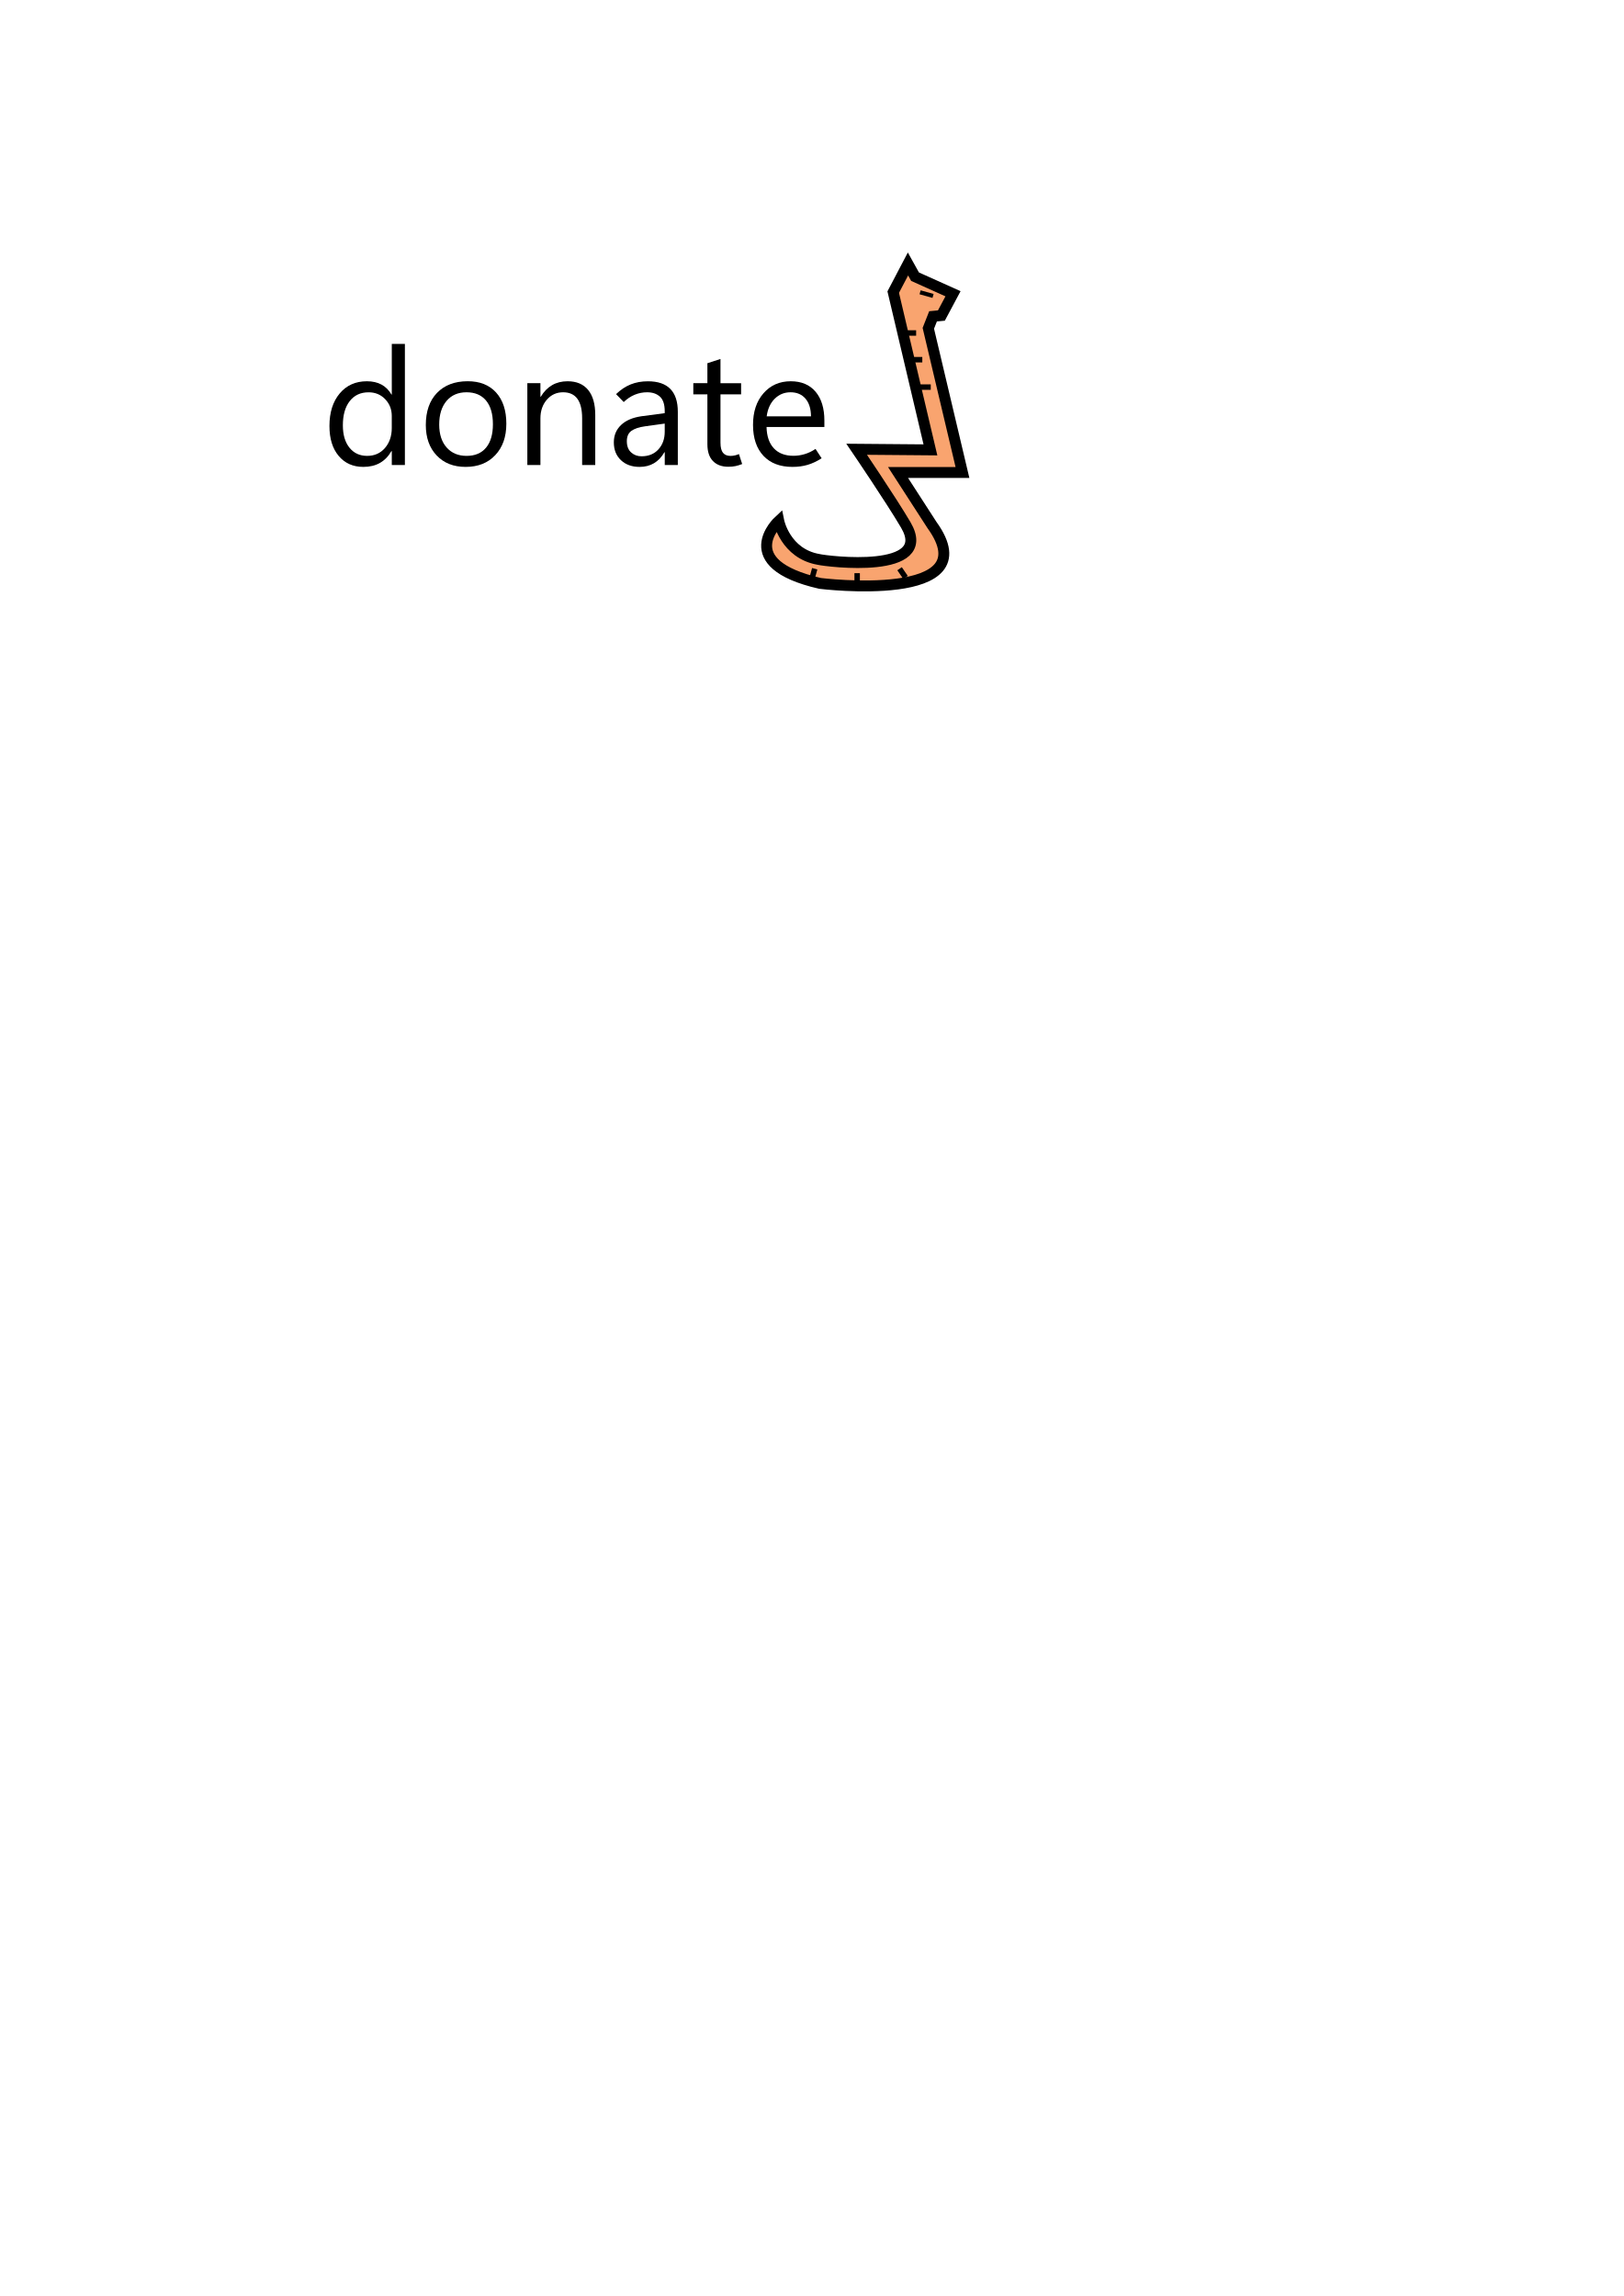
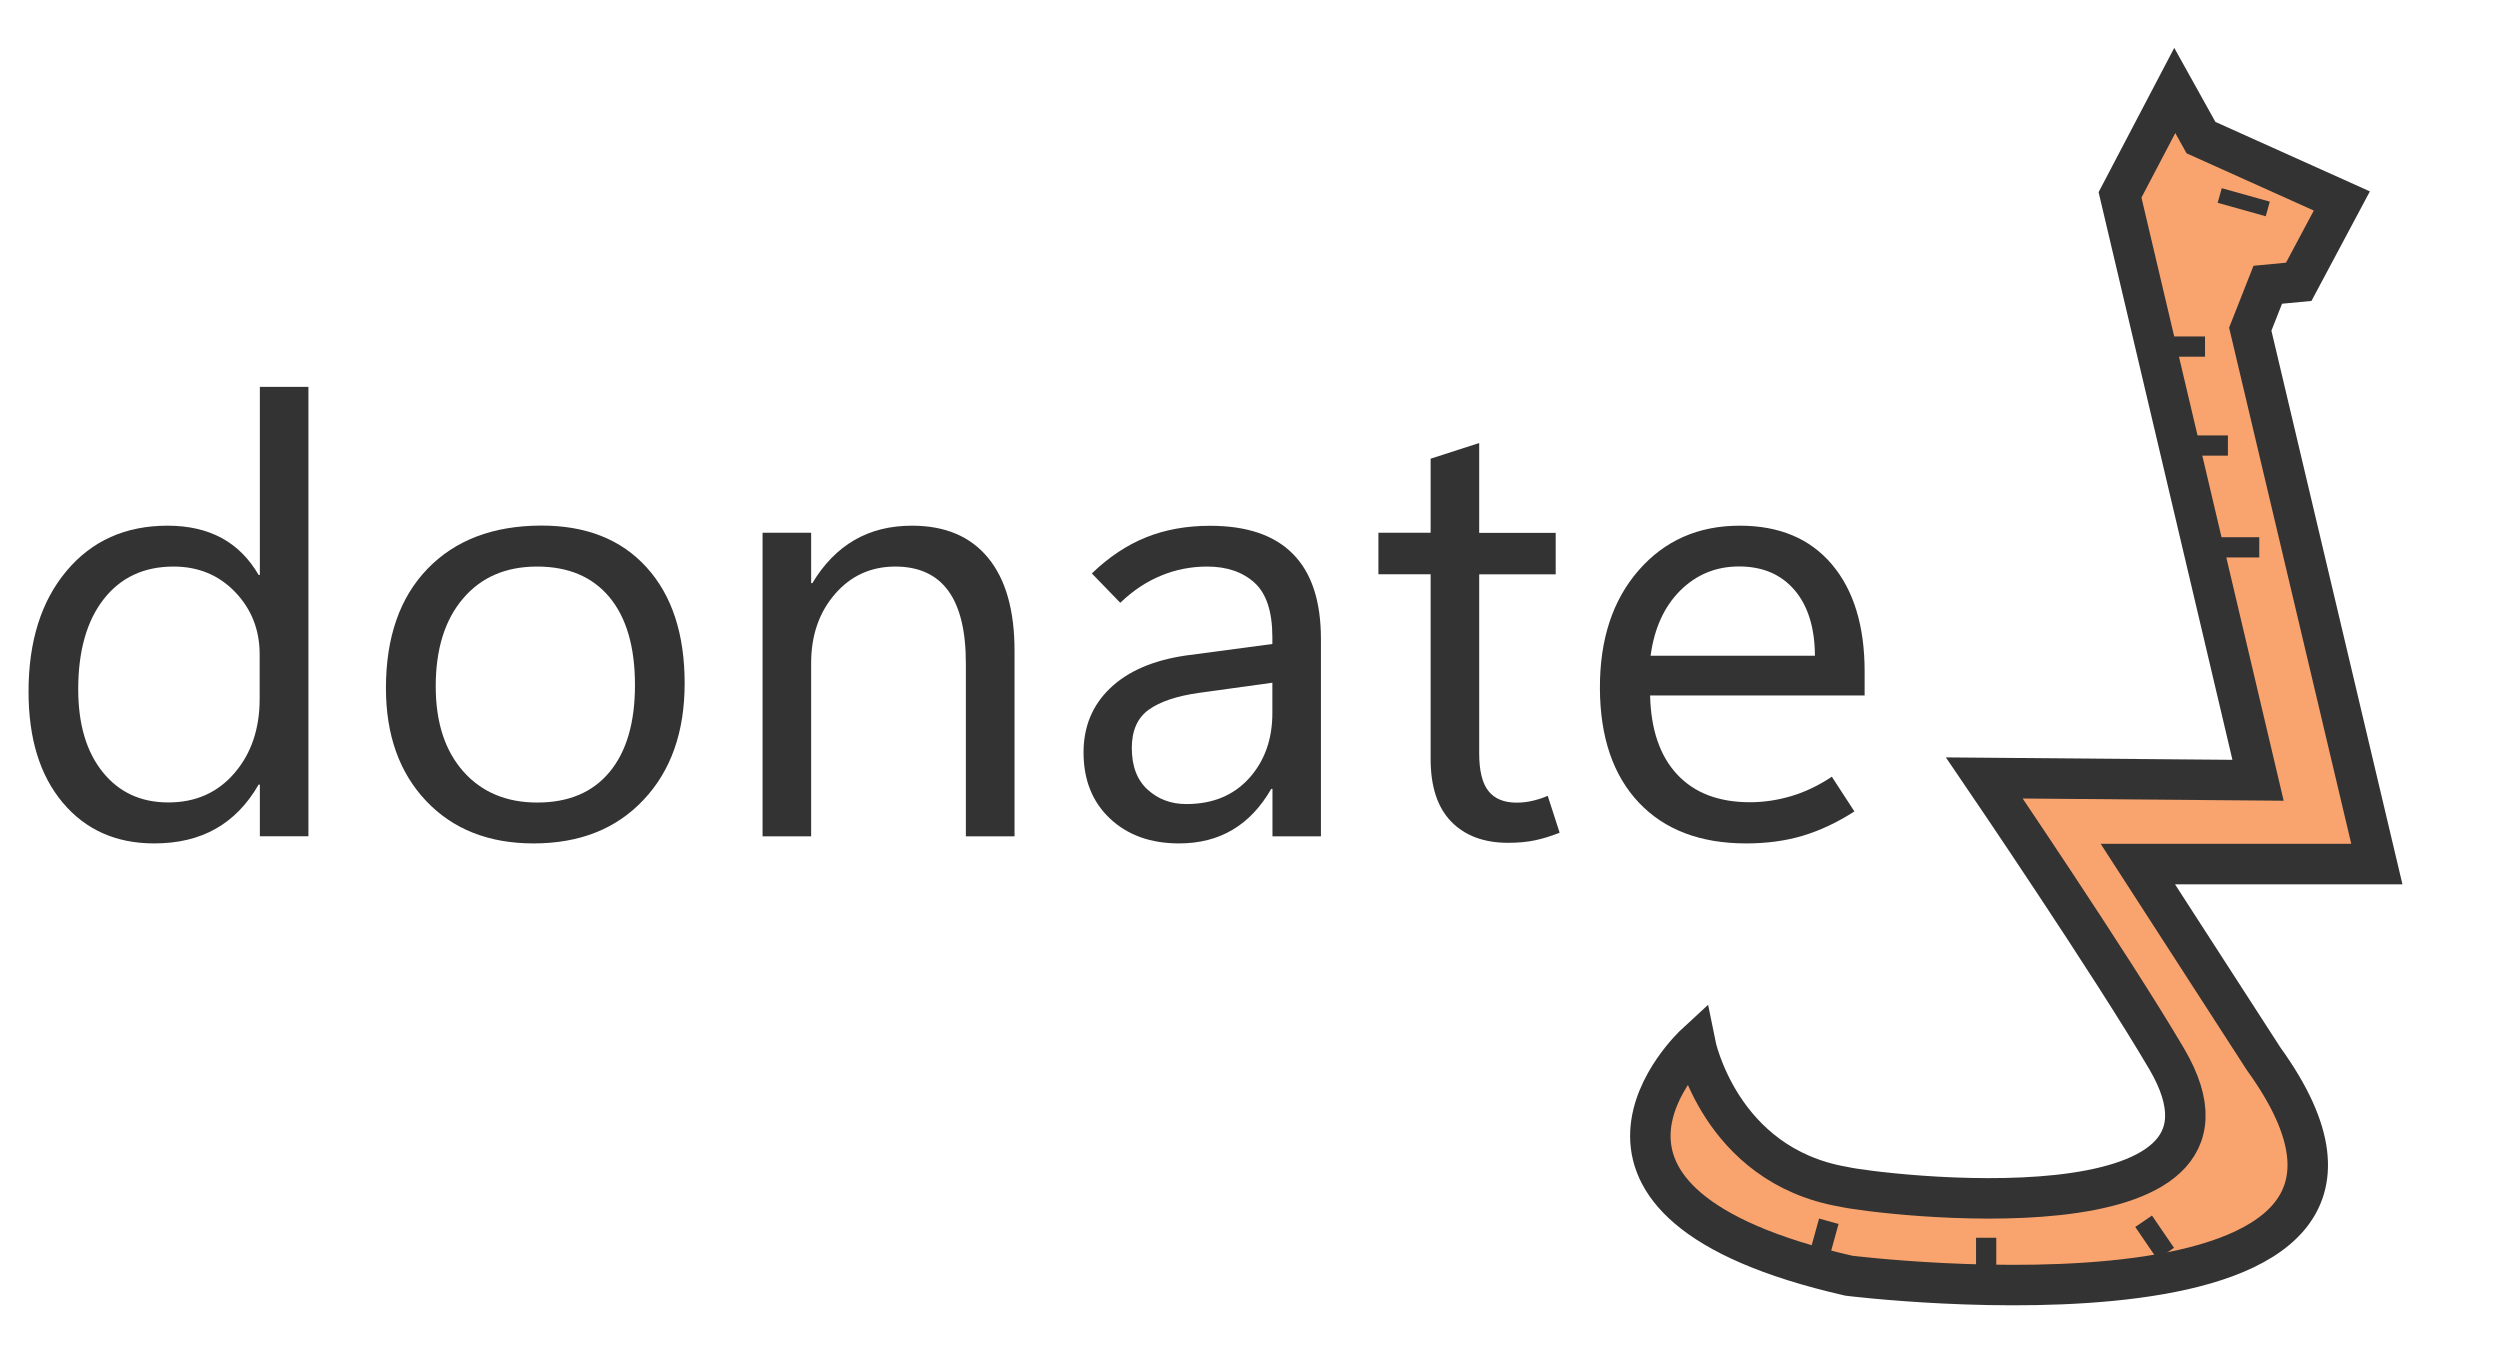
- <svg xmlns="http://www.w3.org/2000/svg" version="1.1" x="0px" y="0px" viewBox="0 0 595.28 841.89" style="enable-background:new 0 0 595.28 841.89;" xml:space="preserve">
+ <svg xmlns="http://www.w3.org/2000/svg" version="1.1" x="0px" y="0px" viewBox="0 0 247.06 132.82" style="enable-background:new 0 0 247.06 132.82;" xml:space="preserve">
  <style type="text/css">
	.st0{display:none;}
- 	.st1{display:inline;fill:#F9A46F;stroke:#000000;stroke-width:1.5;stroke-miterlimit:10;}
- 	.st2{display:inline;fill:#F9A46F;stroke:#000000;stroke-width:4;stroke-miterlimit:10;}
- 	.st3{display:inline;fill:none;stroke:#000000;stroke-width:3;stroke-miterlimit:10;}
- 	.st4{display:inline;fill:#788062;stroke:#000000;stroke-width:3;stroke-miterlimit:10;}
- 	.st5{fill:none;stroke:#000000;stroke-miterlimit:10;}
- 	.st6{fill:#F9A46F;stroke:#000000;stroke-width:4;stroke-miterlimit:10;}
- 	.st7{display:none;fill:none;stroke:#000000;stroke-width:1.5;stroke-miterlimit:10;}
- 	.st8{fill:none;stroke:#000000;stroke-width:1.5;stroke-miterlimit:10;}
- 	.st9{fill:none;stroke:#000000;stroke-width:2;stroke-miterlimit:10;}
+ 	.st1{display:inline;fill:#f9a46f;stroke:#333333;stroke-width:1.5;stroke-miterlimit:10;}
+ 	.st2{display:inline;fill:#f9a46f;stroke:#333333;stroke-width:5;stroke-miterlimit:10;}
+ 	.st3{display:inline;fill:none;stroke:#333333;stroke-width:3;stroke-miterlimit:10;}
+ 	.st4{display:inline;fill:#788062;stroke:#333333;stroke-width:3;stroke-miterlimit:10;}
+ 	.st5{fill:none;stroke:#333333;stroke-miterlimit:10;}
+ 	.st6{fill:#f9a46f;stroke:#333333;stroke-width:4;stroke-miterlimit:10;}
+ 	.st7{display:none;fill:none;stroke:#333333;stroke-width:1.5;stroke-miterlimit:10;}
+ 	.st8{fill:none;stroke:#333333;stroke-width:1.5;stroke-miterlimit:10;}
+ 	.st9{fill:none;stroke:#333333;stroke-width:2;stroke-miterlimit:10;}
</style>
  <g id="Layer_2" class="st0">
-     <rect x="47.29" y="68.16" class="st1" width="403.45" height="173.81" />
+     <rect x="-70.67" y="-19.69" class="st1" width="403.45" height="173.81" fill="#333333" />
  </g>
  <g id="Layer_4" class="st0">
-     <path class="st2" d="M110.71,144.36c-0.15-1.16-1.02-7.77-7.07-10.47c-2.71-1.21-6.82-1.79-10.61,0c-4.69,2.22-5.61,5.01-5.73,5.58   l-0.08,1.64l0-0.1c0.08-1.55-1.12-4.91-5.81-7.13c-2.5-1.18-6.53-1.82-10.61,0c-6.05,2.7-6.92,9.31-7.07,10.47   c-1.03,7.79,5.08,14.09,9.35,18.48c3.23,3.33,8.94,6.29,12.7,8.2l1.3,0.66c0.37-0.21-0.53,0.27,0,0c0.52,0.27-0.37-0.21,0,0   l1.3-0.65c3.84-1.91,9.76-4.88,13-8.21C105.62,158.45,111.73,152.14,110.71,144.36z" />
-     <path class="st3" d="M63.6,148.42" />
-     <path class="st3" d="M75.41,145.64" />
-     <line class="st4" x1="74.62" y1="150.4" x2="67.17" y2="153.79" />
-     <line class="st4" x1="78.55" y1="156.18" x2="72.16" y2="160.06" />
-     <line class="st4" x1="82.92" y1="161.49" x2="77.59" y2="166.05" />
-     <line class="st4" x1="99.55" y1="150.29" x2="107" y2="153.68" />
-     <line class="st4" x1="95.62" y1="156.07" x2="102.01" y2="159.95" />
-     <line class="st4" x1="91.26" y1="161.38" x2="96.58" y2="165.94" />
+     <path class="st2" d="M-7.26,56.51c-0.15-1.16-1.02-7.77-7.07-10.47c-2.71-1.21-6.82-1.79-10.61,0c-4.69,2.22-5.61,5.01-5.73,5.58   l-0.08,1.64l0-0.1c0.08-1.55-1.12-4.91-5.81-7.13c-2.5-1.18-6.53-1.82-10.61,0c-6.05,2.7-6.92,9.31-7.07,10.47   c-1.03,7.79,5.08,14.09,9.35,18.48c3.23,3.33,8.94,6.29,12.7,8.2l1.3,0.66c0.37-0.21-0.53,0.27,0,0c0.52,0.27-0.37-0.21,0,0   l1.3-0.65c3.84-1.91,9.76-4.88,13-8.21C-12.34,70.59-6.23,64.29-7.26,56.51z" fill="#333333" />
+     <path class="st3" d="M-54.36,60.57" fill="#333333" />
+     <path class="st3" d="M-42.56,57.79" fill="#333333" />
+     <line class="st4" x1="-43.34" y1="62.55" x2="-50.79" y2="65.94" fill="#333333" />
+     <line class="st4" x1="-39.41" y1="68.32" x2="-45.8" y2="72.2" fill="#333333" />
+     <line class="st4" x1="-35.05" y1="73.64" x2="-40.37" y2="78.2" fill="#333333" />
+     <line class="st4" x1="-18.41" y1="62.44" x2="-10.96" y2="65.83" fill="#333333" />
+     <line class="st4" x1="-22.34" y1="68.21" x2="-15.95" y2="72.09" fill="#333333" />
+     <line class="st4" x1="-26.71" y1="73.53" x2="-21.38" y2="78.09" fill="#333333" />
  </g>
  <g id="Layer_1">
    <g>
      <g>
-         <path d="M143.51,165.4c-1.11,1.93-2.52,3.38-4.23,4.35c-1.71,0.97-3.74,1.45-6.08,1.45c-3.77,0-6.78-1.34-9.04-4.03     c-2.26-2.69-3.38-6.34-3.38-10.97c0-4.96,1.25-8.94,3.75-11.92c2.5-2.99,5.83-4.48,9.99-4.48c2.07,0,3.85,0.41,5.35,1.22     c1.49,0.81,2.71,2.03,3.65,3.65h0.12v-18.57h4.8v44.41h-4.8v-5.1H143.51z M125.7,155.97c0,3.46,0.81,6.19,2.42,8.19     c1.61,2,3.77,3,6.49,3c2.7,0,4.87-0.97,6.53-2.9c1.66-1.93,2.49-4.38,2.49-7.32v-4.42c0-2.42-0.81-4.47-2.42-6.15     c-1.61-1.68-3.64-2.52-6.08-2.52c-2.93,0-5.23,1.07-6.91,3.22C126.54,149.21,125.7,152.18,125.7,155.97z" />
-         <path d="M170.7,171.2c-4.43,0-7.97-1.4-10.62-4.2c-2.65-2.8-3.97-6.52-3.97-11.15c0-5.02,1.37-8.95,4.1-11.78     c2.73-2.83,6.46-4.26,11.19-4.28c4.47-0.02,7.96,1.36,10.47,4.13c2.51,2.77,3.76,6.59,3.76,11.46c0,4.8-1.35,8.64-4.06,11.51     C178.88,169.77,175.25,171.2,170.7,171.2z M171.05,167.16c3.11,0,5.49-1.01,7.16-3.03s2.5-4.88,2.5-8.57     c0-3.77-0.84-6.67-2.52-8.69c-1.68-2.02-4.06-3.03-7.15-3.03c-3.09,0-5.53,1.05-7.32,3.16c-1.8,2.11-2.7,5-2.7,8.67     c0,3.56,0.91,6.36,2.72,8.41S168,167.16,171.05,167.16z" />
-         <path d="M218.22,170.5h-4.8v-17.11c0-3.18-0.58-5.57-1.74-7.16c-1.16-1.59-2.91-2.39-5.23-2.39c-2.4,0-4.39,0.9-5.96,2.71     c-1.57,1.81-2.36,4.09-2.36,6.84v17.11h-4.8v-30h4.8v4.98h0.12c1.13-1.89,2.52-3.31,4.16-4.26c1.64-0.95,3.53-1.42,5.68-1.42     c3.28,0,5.79,1.06,7.53,3.18c1.74,2.12,2.61,5.18,2.61,9.18V170.5z" />
-         <path d="M248.51,170.5h-4.8v-4.69h-0.12c-1.04,1.8-2.31,3.15-3.82,4.04c-1.51,0.9-3.28,1.35-5.29,1.35     c-2.81,0-5.09-0.82-6.83-2.46c-1.74-1.64-2.61-3.82-2.61-6.53c0-2.56,0.88-4.68,2.64-6.36c1.76-1.68,4.25-2.75,7.47-3.22     l8.55-1.14v-0.67c0-2.52-0.59-4.31-1.76-5.38c-1.17-1.06-2.73-1.6-4.69-1.6c-1.56,0-3.07,0.29-4.51,0.88     c-1.45,0.59-2.8,1.48-4.07,2.7l-2.81-2.9c1.68-1.62,3.47-2.81,5.36-3.57c1.89-0.76,4-1.14,6.33-1.14c3.63,0,6.37,0.93,8.2,2.8     c1.84,1.87,2.75,4.66,2.75,8.39V170.5z M243.7,158.31v-2.99l-7.24,1c-2.21,0.31-3.87,0.87-4.98,1.67     c-1.11,0.8-1.67,2.06-1.67,3.78c0,1.8,0.52,3.17,1.57,4.12c1.04,0.95,2.32,1.42,3.82,1.42c2.6,0,4.66-0.85,6.2-2.55     C242.94,163.06,243.7,160.91,243.7,158.31z" />
-         <path d="M272.09,170.15c-0.82,0.33-1.63,0.58-2.42,0.75c-0.79,0.17-1.68,0.25-2.68,0.25c-2.38,0-4.25-0.7-5.61-2.09     c-1.36-1.4-2.04-3.46-2.04-6.2V144.6h-5.16v-4.1h5.16v-7.32l4.8-1.55v8.88h7.56v4.1h-7.56v17.7c0,1.72,0.31,2.96,0.92,3.72     s1.54,1.14,2.77,1.14c0.59,0,1.15-0.07,1.7-0.21c0.55-0.14,1.01-0.29,1.38-0.47L272.09,170.15z" />
-         <path d="M302.24,156.58h-21.21c0.08,3.38,0.97,5.98,2.68,7.81c1.71,1.83,4.11,2.74,7.19,2.74c1.35,0,2.7-0.2,4.06-0.6     c1.36-0.4,2.7-1.04,4.03-1.92l2.23,3.43c-1.7,1.09-3.4,1.89-5.1,2.4s-3.56,0.76-5.6,0.76c-4.53,0-8.07-1.35-10.61-4.04     c-2.54-2.7-3.82-6.46-3.84-11.28c-0.02-4.82,1.25-8.71,3.82-11.66c2.57-2.95,5.9-4.42,10-4.42c3.91,0,6.94,1.27,9.1,3.82     c2.16,2.55,3.24,6.08,3.24,10.59V156.58z M297.32,152.66c-0.02-2.77-0.69-4.94-2.02-6.49c-1.33-1.55-3.15-2.33-5.48-2.33     c-2.29,0-4.22,0.8-5.82,2.39c-1.59,1.59-2.56,3.74-2.92,6.43H297.32z" />
+         <path d="M25.55,77.55c-1.11,1.93-2.52,3.38-4.23,4.35c-1.71,0.97-3.74,1.45-6.08,1.45c-3.77,0-6.78-1.34-9.04-4.03     c-2.26-2.69-3.38-6.34-3.38-10.97c0-4.96,1.25-8.94,3.75-11.92c2.5-2.99,5.83-4.48,9.99-4.48c2.07,0,3.85,0.41,5.35,1.22     c1.49,0.81,2.71,2.03,3.65,3.65h0.12V38.23h4.8v44.41h-4.8v-5.1H25.55z M7.73,68.11c0,3.46,0.81,6.19,2.42,8.19     c1.61,2,3.77,3,6.49,3c2.7,0,4.87-0.97,6.53-2.9c1.66-1.93,2.49-4.38,2.49-7.32v-4.42c0-2.42-0.81-4.47-2.42-6.15     c-1.61-1.68-3.64-2.52-6.08-2.52c-2.93,0-5.23,1.07-6.91,3.22C8.57,61.36,7.73,64.33,7.73,68.11z" fill="#333333" />
+         <path d="M52.73,83.35c-4.43,0-7.97-1.4-10.62-4.2c-2.65-2.8-3.97-6.52-3.97-11.15c0-5.02,1.37-8.95,4.1-11.78     c2.73-2.83,6.46-4.26,11.19-4.28c4.47-0.02,7.96,1.36,10.47,4.13c2.51,2.77,3.76,6.59,3.76,11.46c0,4.8-1.35,8.64-4.06,11.51     C60.91,81.91,57.29,83.35,52.73,83.35z M53.09,79.31c3.11,0,5.49-1.01,7.16-3.03s2.5-4.88,2.5-8.57c0-3.77-0.84-6.67-2.52-8.69     c-1.68-2.02-4.06-3.03-7.15-3.03c-3.09,0-5.53,1.05-7.32,3.16c-1.8,2.11-2.7,5-2.7,8.67c0,3.56,0.91,6.36,2.72,8.41     S50.04,79.31,53.09,79.31z" fill="#333333" />
+         <path d="M100.25,82.65h-4.8V65.54c0-3.18-0.58-5.57-1.74-7.16c-1.16-1.59-2.91-2.39-5.23-2.39c-2.4,0-4.39,0.9-5.96,2.71     c-1.57,1.81-2.36,4.09-2.36,6.84v17.11h-4.8v-30h4.8v4.98h0.12c1.13-1.89,2.52-3.31,4.16-4.26c1.64-0.95,3.53-1.42,5.68-1.42     c3.28,0,5.79,1.06,7.53,3.18c1.74,2.12,2.61,5.18,2.61,9.18V82.65z" fill="#333333" />
+         <path d="M130.55,82.65h-4.8v-4.69h-0.12c-1.04,1.8-2.31,3.15-3.82,4.04c-1.51,0.9-3.28,1.35-5.29,1.35     c-2.81,0-5.09-0.82-6.83-2.46c-1.74-1.64-2.61-3.82-2.61-6.53c0-2.56,0.88-4.68,2.64-6.36c1.76-1.68,4.25-2.75,7.47-3.22     l8.55-1.14v-0.67c0-2.52-0.59-4.31-1.76-5.38c-1.17-1.06-2.73-1.6-4.69-1.6c-1.56,0-3.07,0.29-4.51,0.88     c-1.45,0.59-2.8,1.48-4.07,2.7l-2.81-2.9c1.68-1.62,3.47-2.81,5.36-3.57c1.89-0.76,4-1.14,6.33-1.14c3.63,0,6.37,0.93,8.2,2.8     c1.84,1.87,2.75,4.66,2.75,8.39V82.65z M125.74,70.46v-2.99l-7.24,1c-2.21,0.31-3.87,0.87-4.98,1.67     c-1.11,0.8-1.67,2.06-1.67,3.78c0,1.8,0.52,3.17,1.57,4.12c1.04,0.95,2.32,1.42,3.82,1.42c2.6,0,4.66-0.85,6.2-2.55     C124.98,75.2,125.74,73.06,125.74,70.46z" fill="#333333" />
+         <path d="M154.13,82.29c-0.82,0.33-1.63,0.58-2.42,0.75c-0.79,0.17-1.68,0.25-2.68,0.25c-2.38,0-4.25-0.7-5.61-2.09     c-1.36-1.4-2.04-3.46-2.04-6.2V56.75h-5.16v-4.1h5.16v-7.32l4.8-1.55v8.88h7.56v4.1h-7.56v17.7c0,1.72,0.31,2.96,0.92,3.72     s1.54,1.14,2.77,1.14c0.59,0,1.15-0.07,1.7-0.21c0.55-0.14,1.01-0.29,1.38-0.47L154.13,82.29z" fill="#333333" />
+         <path d="M184.28,68.73h-21.21c0.08,3.38,0.97,5.98,2.68,7.81c1.71,1.83,4.11,2.74,7.19,2.74c1.35,0,2.7-0.2,4.06-0.6     c1.36-0.4,2.7-1.04,4.03-1.92l2.23,3.43c-1.7,1.09-3.4,1.89-5.1,2.4s-3.56,0.76-5.6,0.76c-4.53,0-8.07-1.35-10.61-4.04     c-2.54-2.7-3.82-6.46-3.84-11.28c-0.02-4.82,1.25-8.71,3.82-11.66c2.57-2.95,5.9-4.42,10-4.42c3.91,0,6.94,1.27,9.1,3.82     c2.16,2.55,3.24,6.08,3.24,10.59V68.73z M179.36,64.8c-0.02-2.77-0.69-4.94-2.02-6.49c-1.33-1.55-3.15-2.33-5.48-2.33     c-2.29,0-4.22,0.8-5.82,2.39c-1.59,1.59-2.56,3.74-2.92,6.43H179.36z" fill="#333333" />
      </g>
    </g>
-     <path d="M338.33,118.48" />
-     <path class="st5" d="M315.59,123.66" />
-     <path class="st5" d="M307.25,128.24" />
-     <path class="st6" d="M285.5,191.03c0,0-16.89,15.57,15.17,22.89c0,0,62.03,7.72,41-21.42l-12.44-19.26h23.62l-12.51-52.86   l1.73-4.39l3.06-0.29l4.26-7.99l-13.92-6.26l-2.59-4.66l-5.41,10.32l13.64,57.85l-27.05-0.23c0,0,12.53,18.42,18.02,27.76   c10.75,18.29-28.85,13.38-31.95,12.64C287.9,203.01,285.5,191.03,285.5,191.03z" />
-     <polyline class="st7" points="280.64,115.14 278.62,121.3 274.58,110.34  " />
-     <line class="st8" x1="337.32" y1="107.18" x2="342.07" y2="108.51" />
-     <polyline class="st7" points="284.03,128.74 281.3,137.09 277.25,126.12  " />
-     <polyline class="st7" points="287.42,144.53 284.68,152.87 280.64,141.91  " />
+     <path d="M220.36,30.63" fill="#333333" />
+     <path class="st5" d="M197.63,35.81" fill="#333333" />
+     <path class="st5" d="M189.29,40.39" fill="#333333" />
+     <path class="st6" d="M167.54,103.18c0,0-16.89,15.57,15.17,22.89c0,0,62.03,7.72,41-21.42l-12.44-19.26h23.62l-12.51-52.86   l1.73-4.39l3.06-0.29l4.26-7.99l-13.92-6.26l-2.59-4.66l-5.41,10.32l13.64,57.85l-27.05-0.23c0,0,12.53,18.42,18.02,27.76   c10.75,18.29-28.85,13.38-31.95,12.64C169.94,115.16,167.54,103.18,167.54,103.18z" fill="#333333" />
+     <polyline class="st7" points="162.68,27.28 160.66,33.45 156.62,22.48  " fill="#333333" />
+     <line class="st8" x1="219.36" y1="19.32" x2="224.11" y2="20.65" fill="#333333" />
+     <polyline class="st7" points="166.07,40.89 163.33,49.23 159.29,38.27  " fill="#333333" />
+     <polyline class="st7" points="169.46,56.67 166.72,65.02 162.68,54.05  " fill="#333333" />
  </g>
  <g id="Layer_3">
-     <line class="st9" x1="335.87" y1="122.1" x2="331.98" y2="122.1" />
-     <line class="st9" x1="338.13" y1="131.89" x2="333.93" y2="131.89" />
-     <line class="st9" x1="341.23" y1="141.94" x2="336.25" y2="141.94" />
-     <line class="st9" x1="314.25" y1="210.17" x2="314.25" y2="213.29" />
-     <line class="st9" x1="329.8" y1="208.54" x2="331.98" y2="211.73" />
-     <line class="st9" x1="298.69" y1="208.54" x2="297.64" y2="212.35" />
+     <line class="st9" x1="217.91" y1="34.25" x2="214.02" y2="34.25" fill="#333333" />
+     <line class="st9" x1="220.17" y1="44.03" x2="215.96" y2="44.03" fill="#333333" />
+     <line class="st9" x1="223.27" y1="54.09" x2="218.28" y2="54.09" fill="#333333" />
+     <line class="st9" x1="196.28" y1="122.32" x2="196.28" y2="125.44" fill="#333333" />
+     <line class="st9" x1="211.84" y1="120.69" x2="214.02" y2="123.88" fill="#333333" />
+     <line class="st9" x1="180.73" y1="120.69" x2="179.68" y2="124.49" fill="#333333" />
  </g>
</svg>
